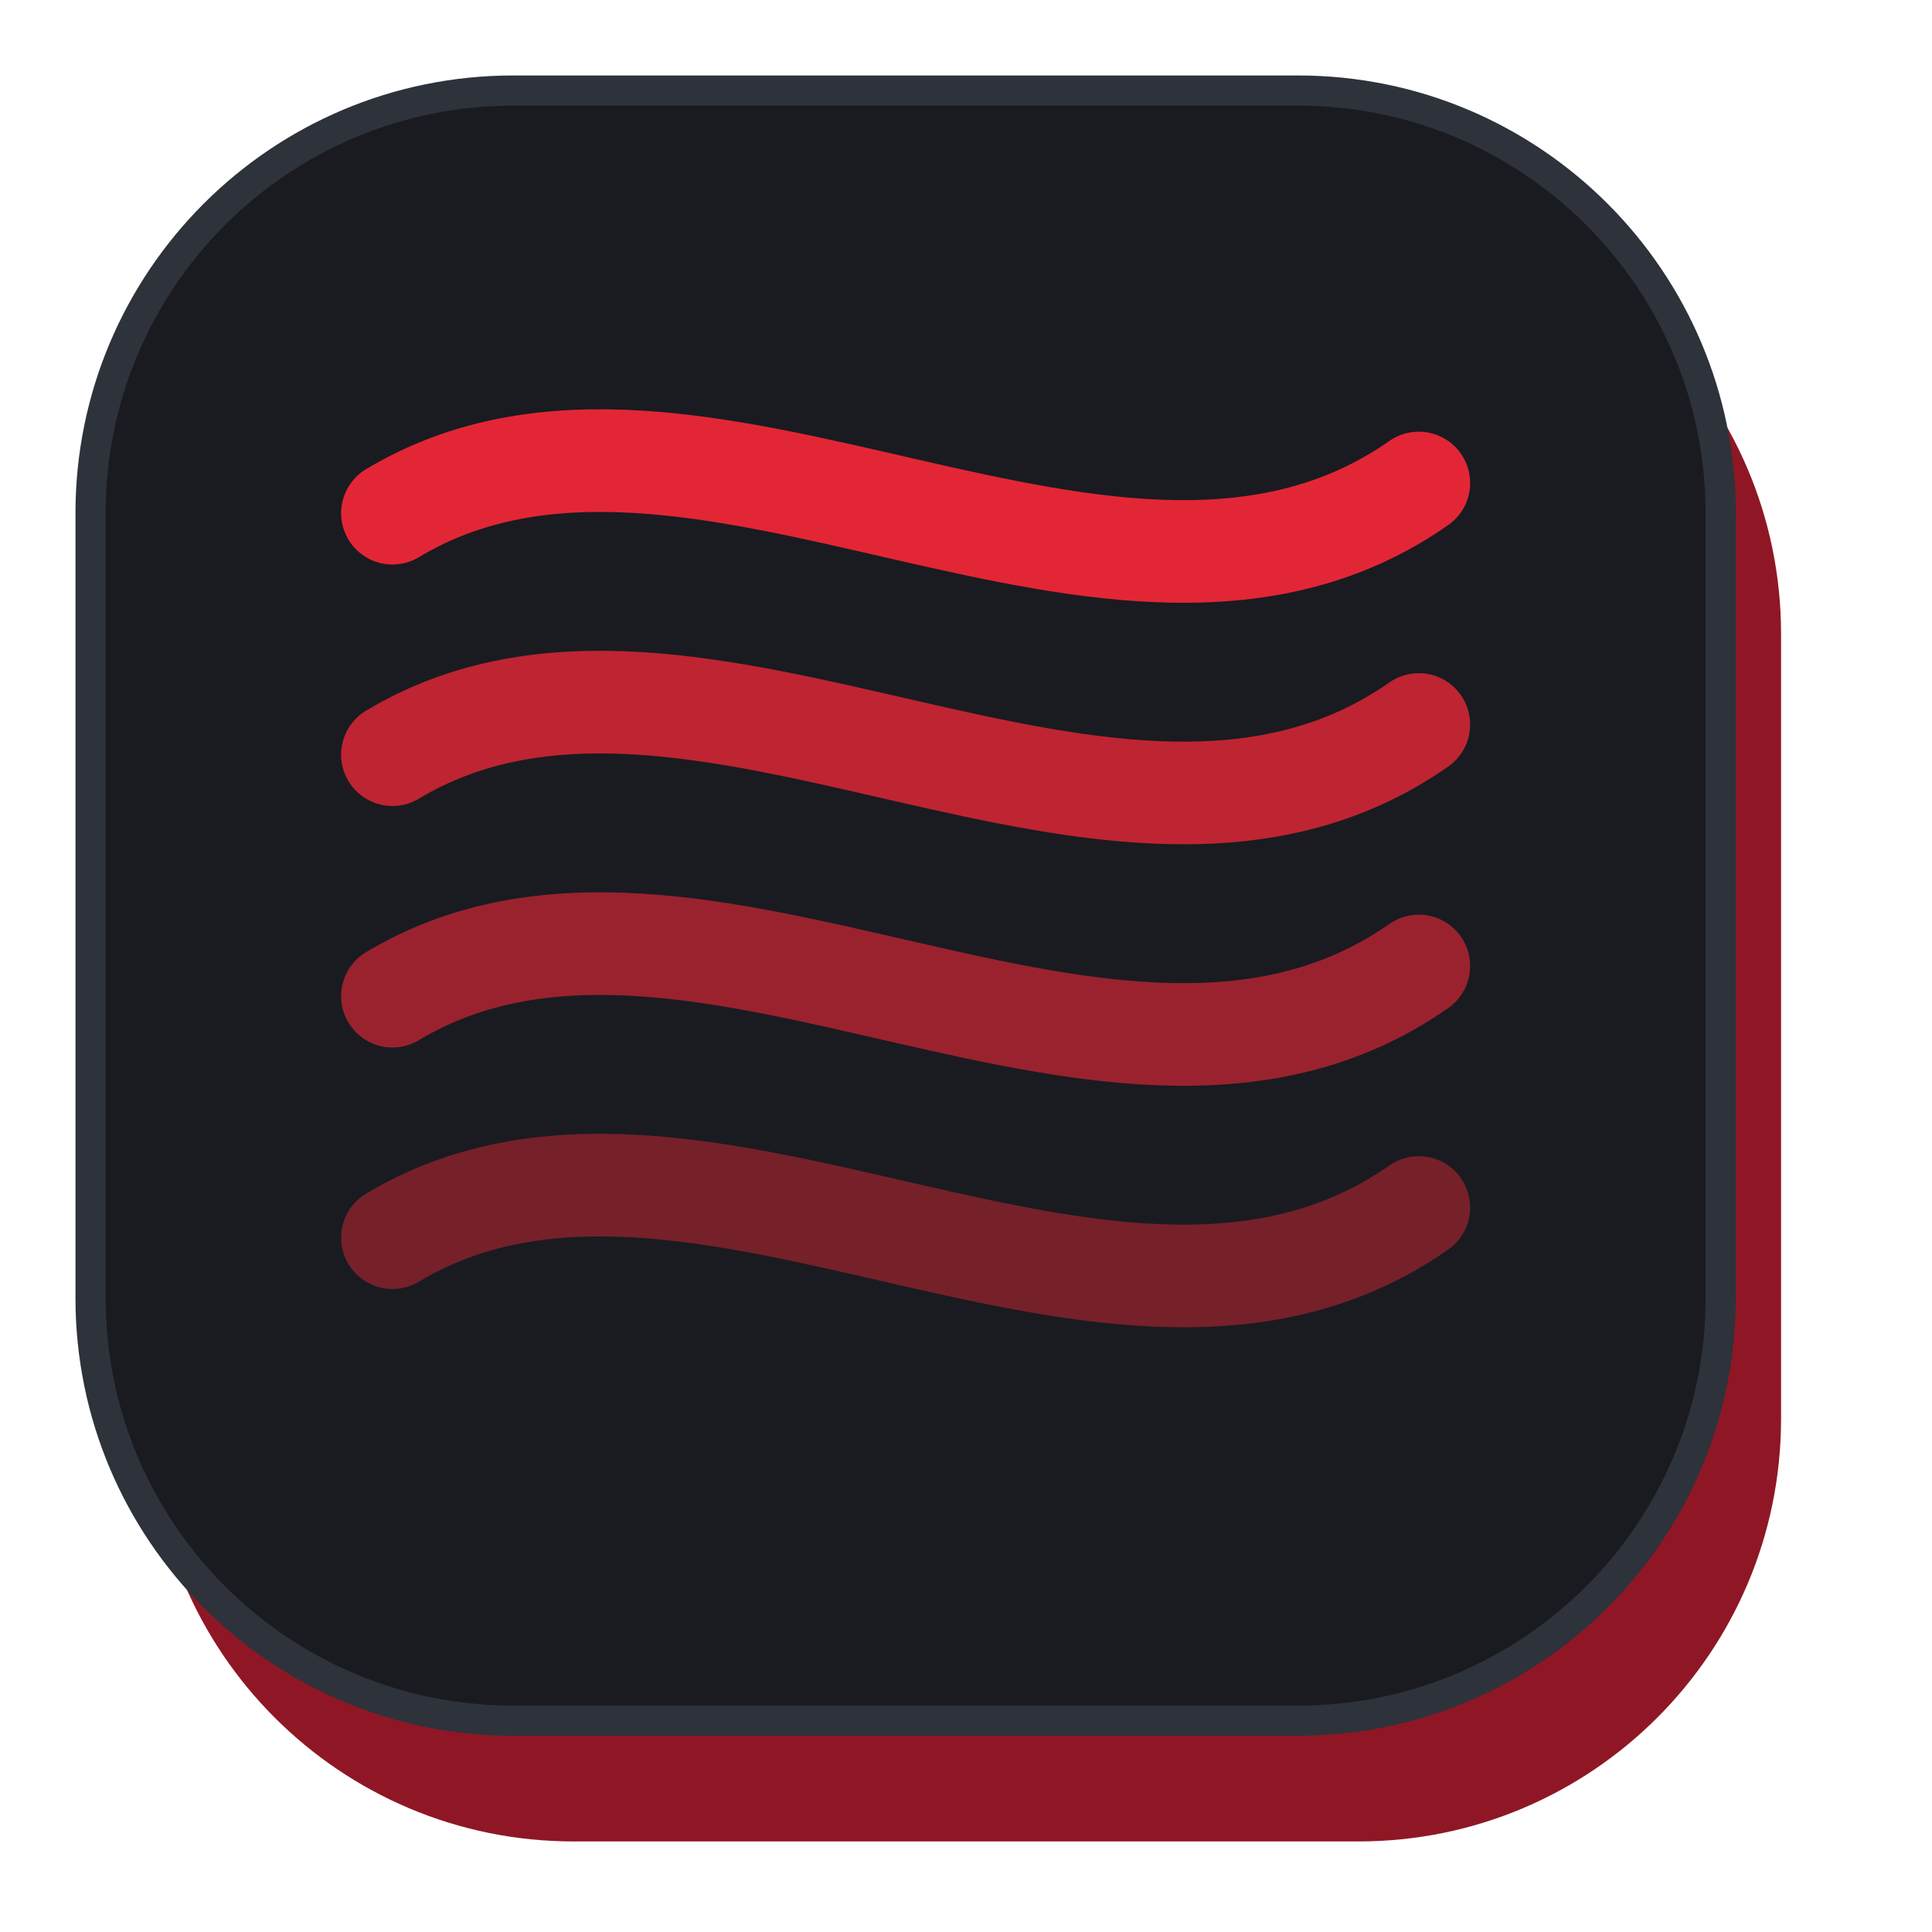
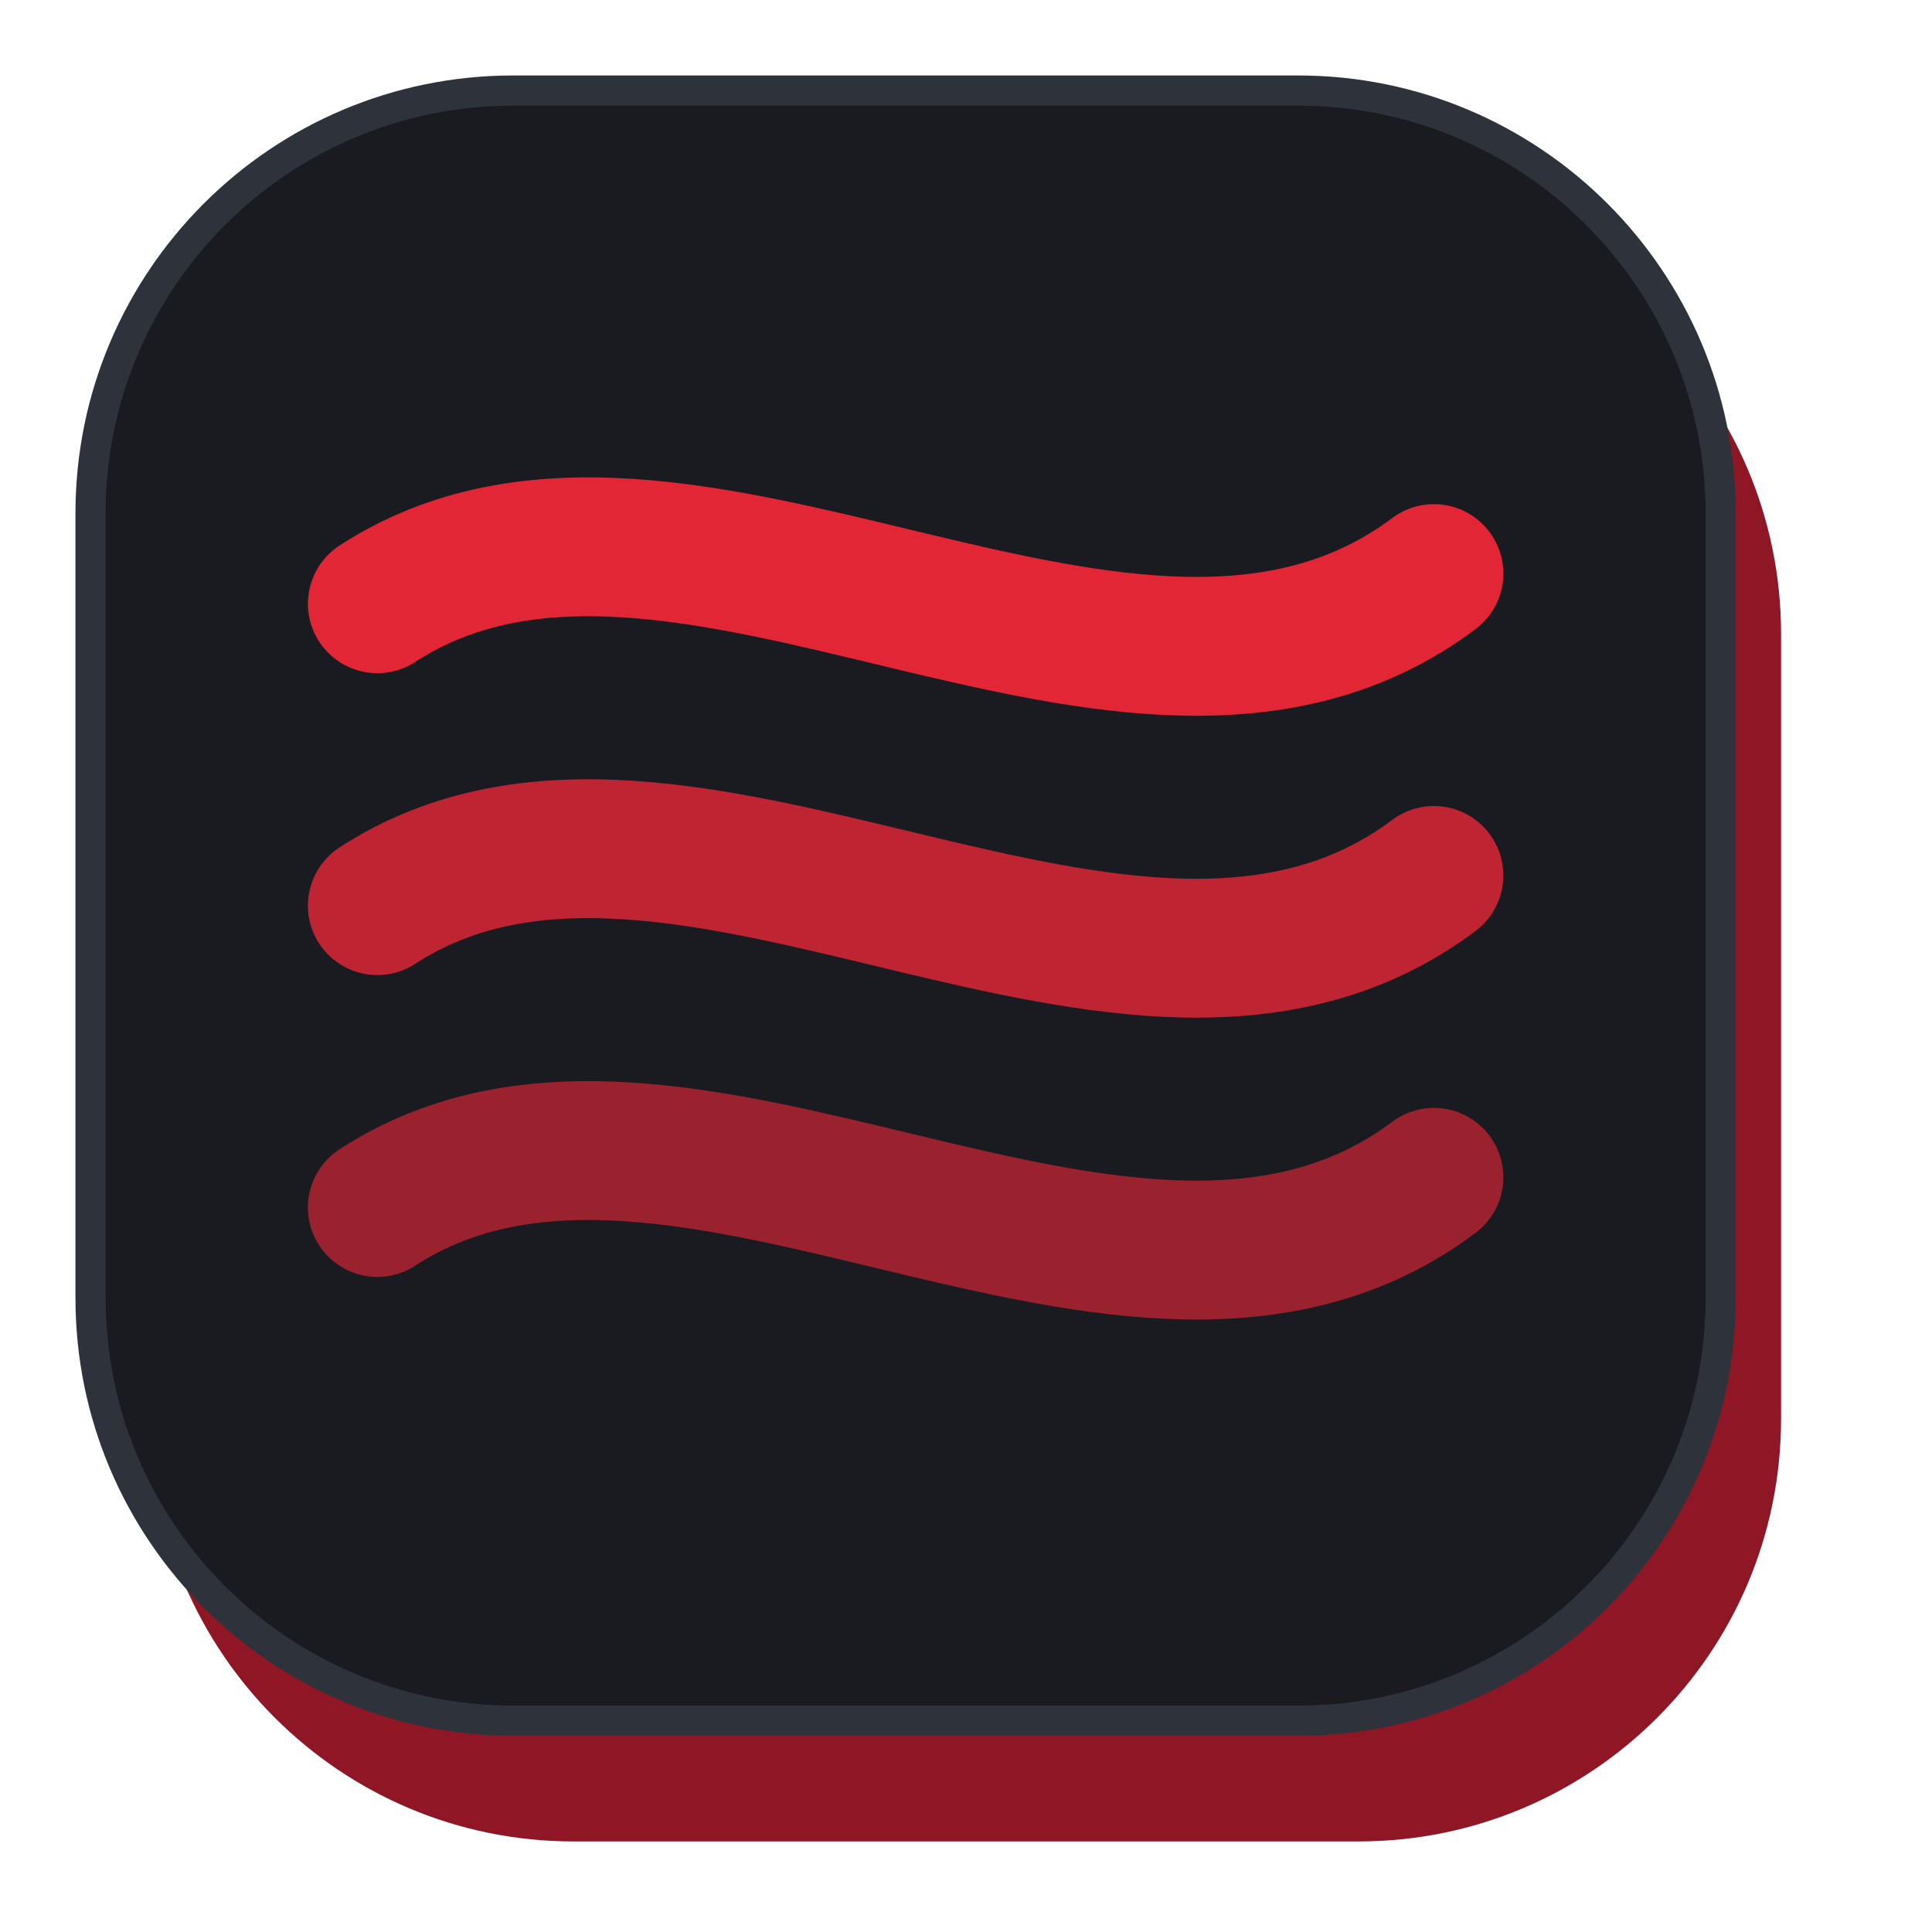
<svg xmlns="http://www.w3.org/2000/svg" viewBox="0 0 64 64" role="img" aria-label="SAFRA">
  <rect x="5" y="7" width="54" height="54" rx="14" fill="#8F1725" />
  <rect x="3" y="3" width="54" height="54" rx="14" fill="#191B20" stroke="#2E323A" />
-   <g fill="none" stroke="#E32636" stroke-linecap="round" stroke-width="3.4">
-     <path d="M13 17 C 23 11, 37 23, 47 16" />
-     <path d="M13 25 C 23 19, 37 31, 47 24" opacity=".82" />
-     <path d="M13 33 C 23 27, 37 39, 47 32" opacity=".64" />
-     <path d="M13 41 C 23 35, 37 47, 47 40" opacity=".46" />
+   <g fill="none" stroke="#E32636" stroke-linecap="round" stroke-width="4.6">
+     <path d="M12.5 20 C 22.5 13.5, 37.5 26.5, 47.5 19" opacity="1" />
+     <path d="M12.5 30 C 22.5 23.5, 37.5 36.5, 47.5 29" opacity="0.82" />
+     <path d="M12.5 40 C 22.5 33.5, 37.5 46.5, 47.5 39" opacity="0.64" />
  </g>
</svg>
